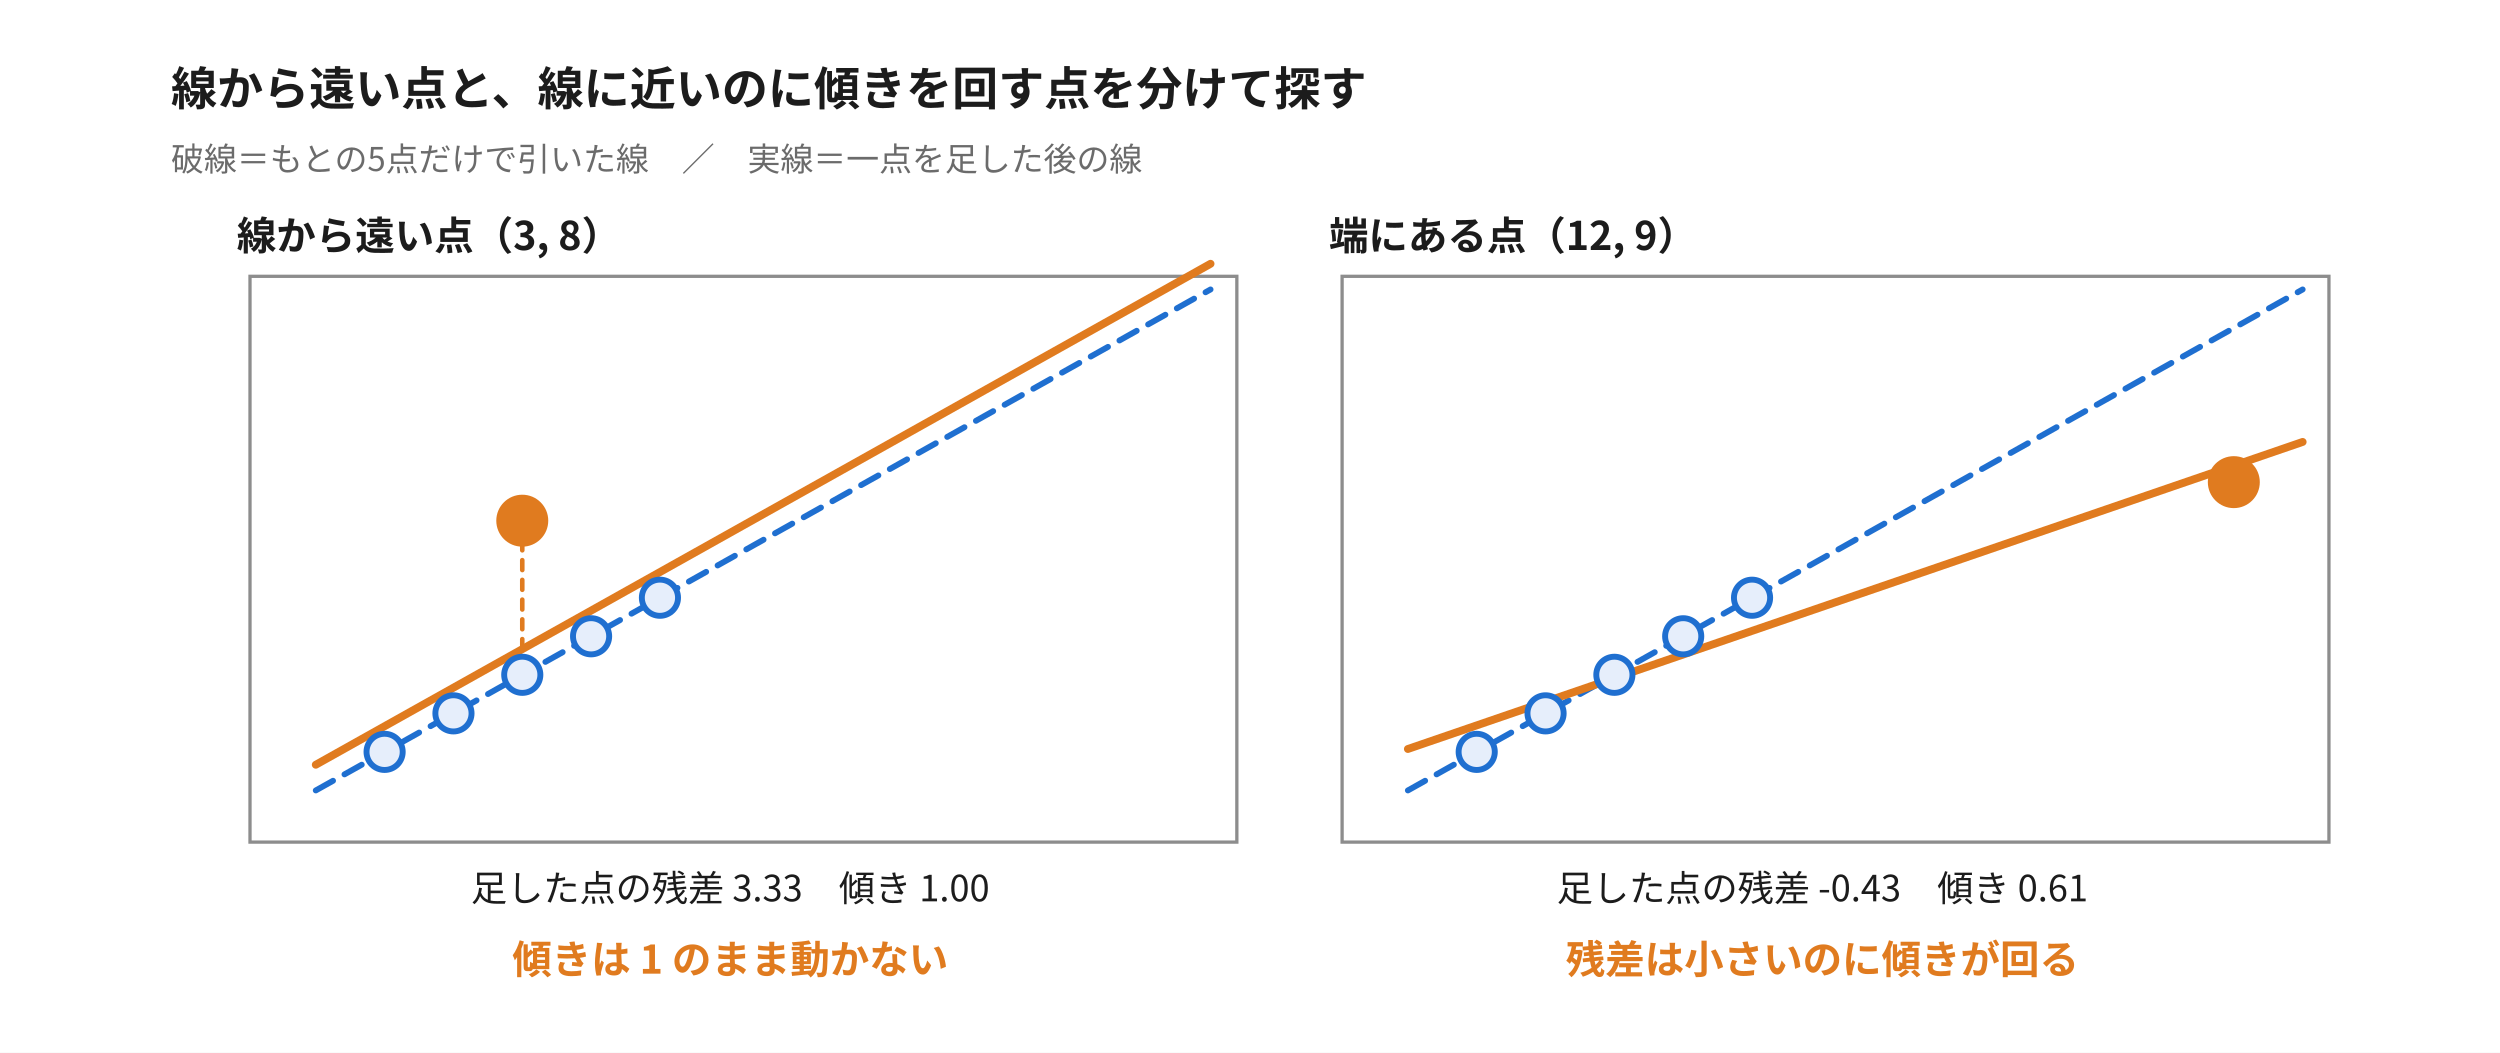
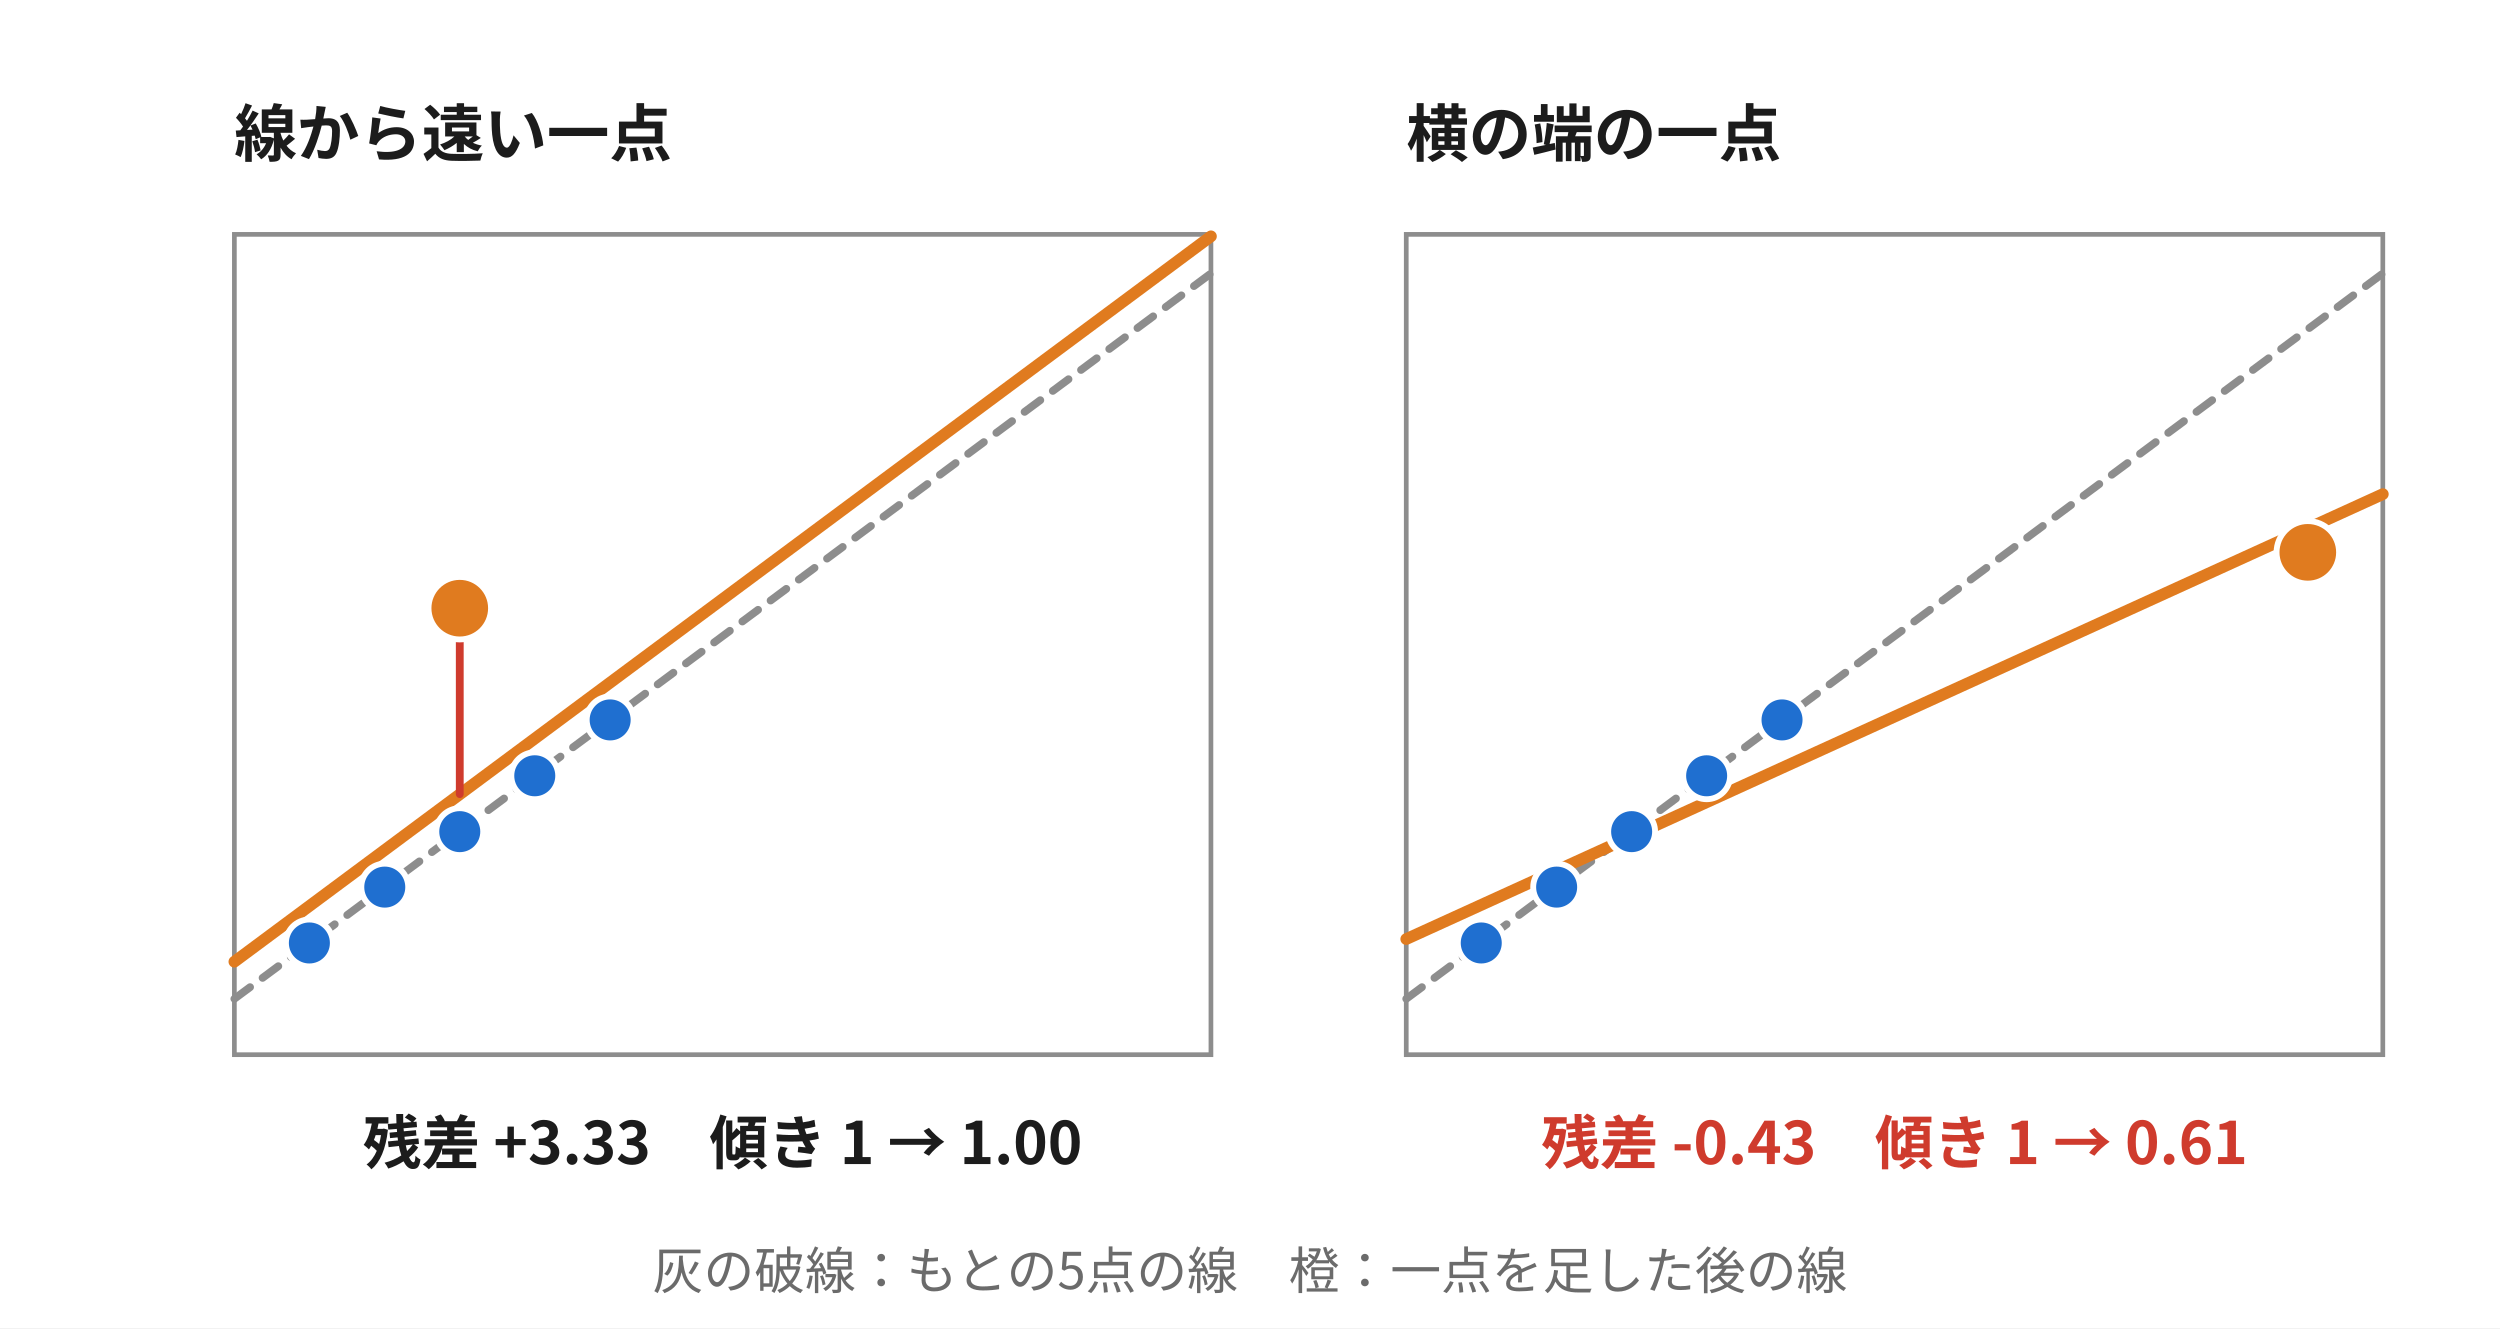
- <svg xmlns="http://www.w3.org/2000/svg" viewBox="0 0 760 320" role="img" aria-labelledby="title desc">
-   <rect x="0" y="0" width="760" height="320" fill="#ffffff" />
-   <text x="52" y="32" font-family="Noto Sans CJK JP, Hiragino Sans, Noto Sans JP, Yu Gothic, sans-serif" font-size="14" fill="#1c1c1c" text-anchor="start" font-weight="700">線から遠い点と、線に近いのに傾きを回す点を分けて探す</text>
-   <text x="52" y="52" font-family="Noto Sans CJK JP, Hiragino Sans, Noto Sans JP, Yu Gothic, sans-serif" font-size="10" fill="#6b6b6b" text-anchor="start" font-weight="400">破線＝もとの5点だけで引いた線　／　実線＝一点を足した後の線</text>
-   <text x="72" y="76" font-family="Noto Sans CJK JP, Hiragino Sans, Noto Sans JP, Yu Gothic, sans-serif" font-size="12" fill="#1c1c1c" text-anchor="start" font-weight="700">線から遠い点（3, 8）</text>
-   <rect x="76" y="84" width="300" height="172" rx="0" fill="#ffffff" stroke="#8d8d8d" stroke-width="1.0" opacity="1" />
-   <line x1="96.0" y1="240.29" x2="368.0" y2="88.0" stroke="#1f6fd0" stroke-width="1.8" stroke-linecap="round" opacity="1" stroke-dasharray="6 4" />
-   <line x1="96.0" y1="232.48" x2="368.0" y2="80.19" stroke="#e07b1f" stroke-width="2.4" stroke-linecap="round" opacity="1" />
-   <circle cx="116.92" cy="228.57" r="5.5" fill="#e6eefb" stroke="#1f6fd0" stroke-width="1.8" opacity="1" />
-   <circle cx="137.85" cy="216.86" r="5.5" fill="#e6eefb" stroke="#1f6fd0" stroke-width="1.8" opacity="1" />
-   <circle cx="158.77" cy="205.14" r="5.5" fill="#e6eefb" stroke="#1f6fd0" stroke-width="1.8" opacity="1" />
-   <circle cx="179.69" cy="193.43" r="5.5" fill="#e6eefb" stroke="#1f6fd0" stroke-width="1.8" opacity="1" />
-   <circle cx="200.62" cy="181.71" r="5.5" fill="#e6eefb" stroke="#1f6fd0" stroke-width="1.8" opacity="1" />
-   <line x1="158.77" y1="158.29" x2="158.77" y2="197.33" stroke="#e07b1f" stroke-width="1.4" stroke-linecap="round" opacity="1" stroke-dasharray="3 3" />
-   <circle cx="158.77" cy="158.29" r="7" fill="#e07b1f" stroke="#e07b1f" stroke-width="1.8" opacity="1" />
-   <text x="222" y="274" font-family="Noto Sans CJK JP, Hiragino Sans, Noto Sans JP, Yu Gothic, sans-serif" font-size="11" fill="#1c1c1c" text-anchor="middle" font-weight="400">足した点の残差 3.33　傾き 1.00</text>
-   <text x="222" y="296" font-family="Noto Sans CJK JP, Hiragino Sans, Noto Sans JP, Yu Gothic, sans-serif" font-size="12" fill="#e07b1f" text-anchor="middle" font-weight="700">傾きは 1 のまま動かない</text>
-   <text x="404" y="76" font-family="Noto Sans CJK JP, Hiragino Sans, Noto Sans JP, Yu Gothic, sans-serif" font-size="12" fill="#1c1c1c" text-anchor="start" font-weight="700">端にある点（12, 9）</text>
-   <rect x="408" y="84" width="300" height="172" rx="0" fill="#ffffff" stroke="#8d8d8d" stroke-width="1.0" opacity="1" />
-   <line x1="428.0" y1="240.29" x2="700.0" y2="88.0" stroke="#1f6fd0" stroke-width="1.8" stroke-linecap="round" opacity="1" stroke-dasharray="6 4" />
-   <line x1="428.0" y1="227.69" x2="700.0" y2="134.35" stroke="#e07b1f" stroke-width="2.4" stroke-linecap="round" opacity="1" />
-   <circle cx="448.92" cy="228.57" r="5.5" fill="#e6eefb" stroke="#1f6fd0" stroke-width="1.8" opacity="1" />
-   <circle cx="469.85" cy="216.86" r="5.5" fill="#e6eefb" stroke="#1f6fd0" stroke-width="1.8" opacity="1" />
-   <circle cx="490.77" cy="205.14" r="5.5" fill="#e6eefb" stroke="#1f6fd0" stroke-width="1.8" opacity="1" />
-   <circle cx="511.69" cy="193.43" r="5.5" fill="#e6eefb" stroke="#1f6fd0" stroke-width="1.8" opacity="1" />
-   <circle cx="532.62" cy="181.71" r="5.5" fill="#e6eefb" stroke="#1f6fd0" stroke-width="1.8" opacity="1" />
-   <line x1="679.08" y1="146.57" x2="679.08" y2="141.53" stroke="#e07b1f" stroke-width="1.4" stroke-linecap="round" opacity="1" stroke-dasharray="3 3" />
-   <circle cx="679.08" cy="146.57" r="7" fill="#e07b1f" stroke="#e07b1f" stroke-width="1.8" opacity="1" />
-   <text x="554" y="274" font-family="Noto Sans CJK JP, Hiragino Sans, Noto Sans JP, Yu Gothic, sans-serif" font-size="11" fill="#1c1c1c" text-anchor="middle" font-weight="400">足した点の残差 -0.43　傾き 0.61</text>
-   <text x="554" y="296" font-family="Noto Sans CJK JP, Hiragino Sans, Noto Sans JP, Yu Gothic, sans-serif" font-size="12" fill="#e07b1f" text-anchor="middle" font-weight="700">残差は小さいのに傾きが回る</text>
+ <svg xmlns="http://www.w3.org/2000/svg" viewBox="0 0 640 340" role="img" aria-labelledby="title">
+   <rect x="0" y="0" width="640" height="340" fill="#ffffff" />
+   <text x="60" y="40" font-family="Noto Sans CJK JP, Hiragino Sans, Yu Gothic, sans-serif" font-size="16" text-anchor="start" font-weight="700" fill="#1c1c1c">線から遠い一点</text>
+   <rect x="60" y="60" width="250" height="210" fill="none" stroke="#8d8d8d" stroke-width="1.2" />
+   <line x1="60" y1="255.7" x2="310" y2="70" stroke="#8d8d8d" stroke-width="2" stroke-dasharray="5 4" stroke-linecap="round" />
+   <line x1="60" y1="246.2" x2="310" y2="60.5" stroke="#e07b1f" stroke-width="3" stroke-linecap="round" />
+   <circle cx="79.2" cy="241.4" r="6" fill="#1f6fd0" stroke="#ffffff" stroke-width="1.5" />
+   <circle cx="98.5" cy="227.1" r="6" fill="#1f6fd0" stroke="#ffffff" stroke-width="1.5" />
+   <circle cx="117.7" cy="212.9" r="6" fill="#1f6fd0" stroke="#ffffff" stroke-width="1.5" />
+   <circle cx="136.9" cy="198.6" r="6" fill="#1f6fd0" stroke="#ffffff" stroke-width="1.5" />
+   <circle cx="156.2" cy="184.3" r="6" fill="#1f6fd0" stroke="#ffffff" stroke-width="1.5" />
+   <line x1="117.7" y1="155.7" x2="117.7" y2="203.3" stroke="#cf3b2d" stroke-width="2" stroke-linecap="round" />
+   <circle cx="117.7" cy="155.7" r="8" fill="#e07b1f" stroke="#ffffff" stroke-width="1.5" />
+   <text x="185" y="298" font-family="Noto Sans CJK JP, Hiragino Sans, Yu Gothic, sans-serif" font-size="15" text-anchor="middle" font-weight="700" fill="#1c1c1c">残差 +3.33　傾き 1 → 1.00</text>
+   <text x="360" y="40" font-family="Noto Sans CJK JP, Hiragino Sans, Yu Gothic, sans-serif" font-size="16" text-anchor="start" font-weight="700" fill="#1c1c1c">横の端の一点</text>
+   <rect x="360" y="60" width="250" height="210" fill="none" stroke="#8d8d8d" stroke-width="1.2" />
+   <line x1="360" y1="255.7" x2="610" y2="70" stroke="#8d8d8d" stroke-width="2" stroke-dasharray="5 4" stroke-linecap="round" />
+   <line x1="360" y1="240.4" x2="610" y2="126.5" stroke="#e07b1f" stroke-width="3" stroke-linecap="round" />
+   <circle cx="379.2" cy="241.4" r="6" fill="#1f6fd0" stroke="#ffffff" stroke-width="1.5" />
+   <circle cx="398.5" cy="227.1" r="6" fill="#1f6fd0" stroke="#ffffff" stroke-width="1.5" />
+   <circle cx="417.7" cy="212.9" r="6" fill="#1f6fd0" stroke="#ffffff" stroke-width="1.5" />
+   <circle cx="436.9" cy="198.6" r="6" fill="#1f6fd0" stroke="#ffffff" stroke-width="1.5" />
+   <circle cx="456.2" cy="184.3" r="6" fill="#1f6fd0" stroke="#ffffff" stroke-width="1.5" />
+   <line x1="590.8" y1="141.4" x2="590.8" y2="135.3" stroke="#cf3b2d" stroke-width="2" stroke-linecap="round" />
+   <circle cx="590.8" cy="141.4" r="8" fill="#e07b1f" stroke="#ffffff" stroke-width="1.5" />
+   <text x="485" y="298" font-family="Noto Sans CJK JP, Hiragino Sans, Yu Gothic, sans-serif" font-size="15" text-anchor="middle" font-weight="700" fill="#cf3b2d">残差 -0.43　傾き 1 → 0.61</text>
+   <text x="320" y="330" font-family="Noto Sans CJK JP, Hiragino Sans, Yu Gothic, sans-serif" font-size="13" text-anchor="middle" fill="#6b6b6b">灰の破線：もとの5点の線　橙：一点を足した後の線</text>
</svg>
